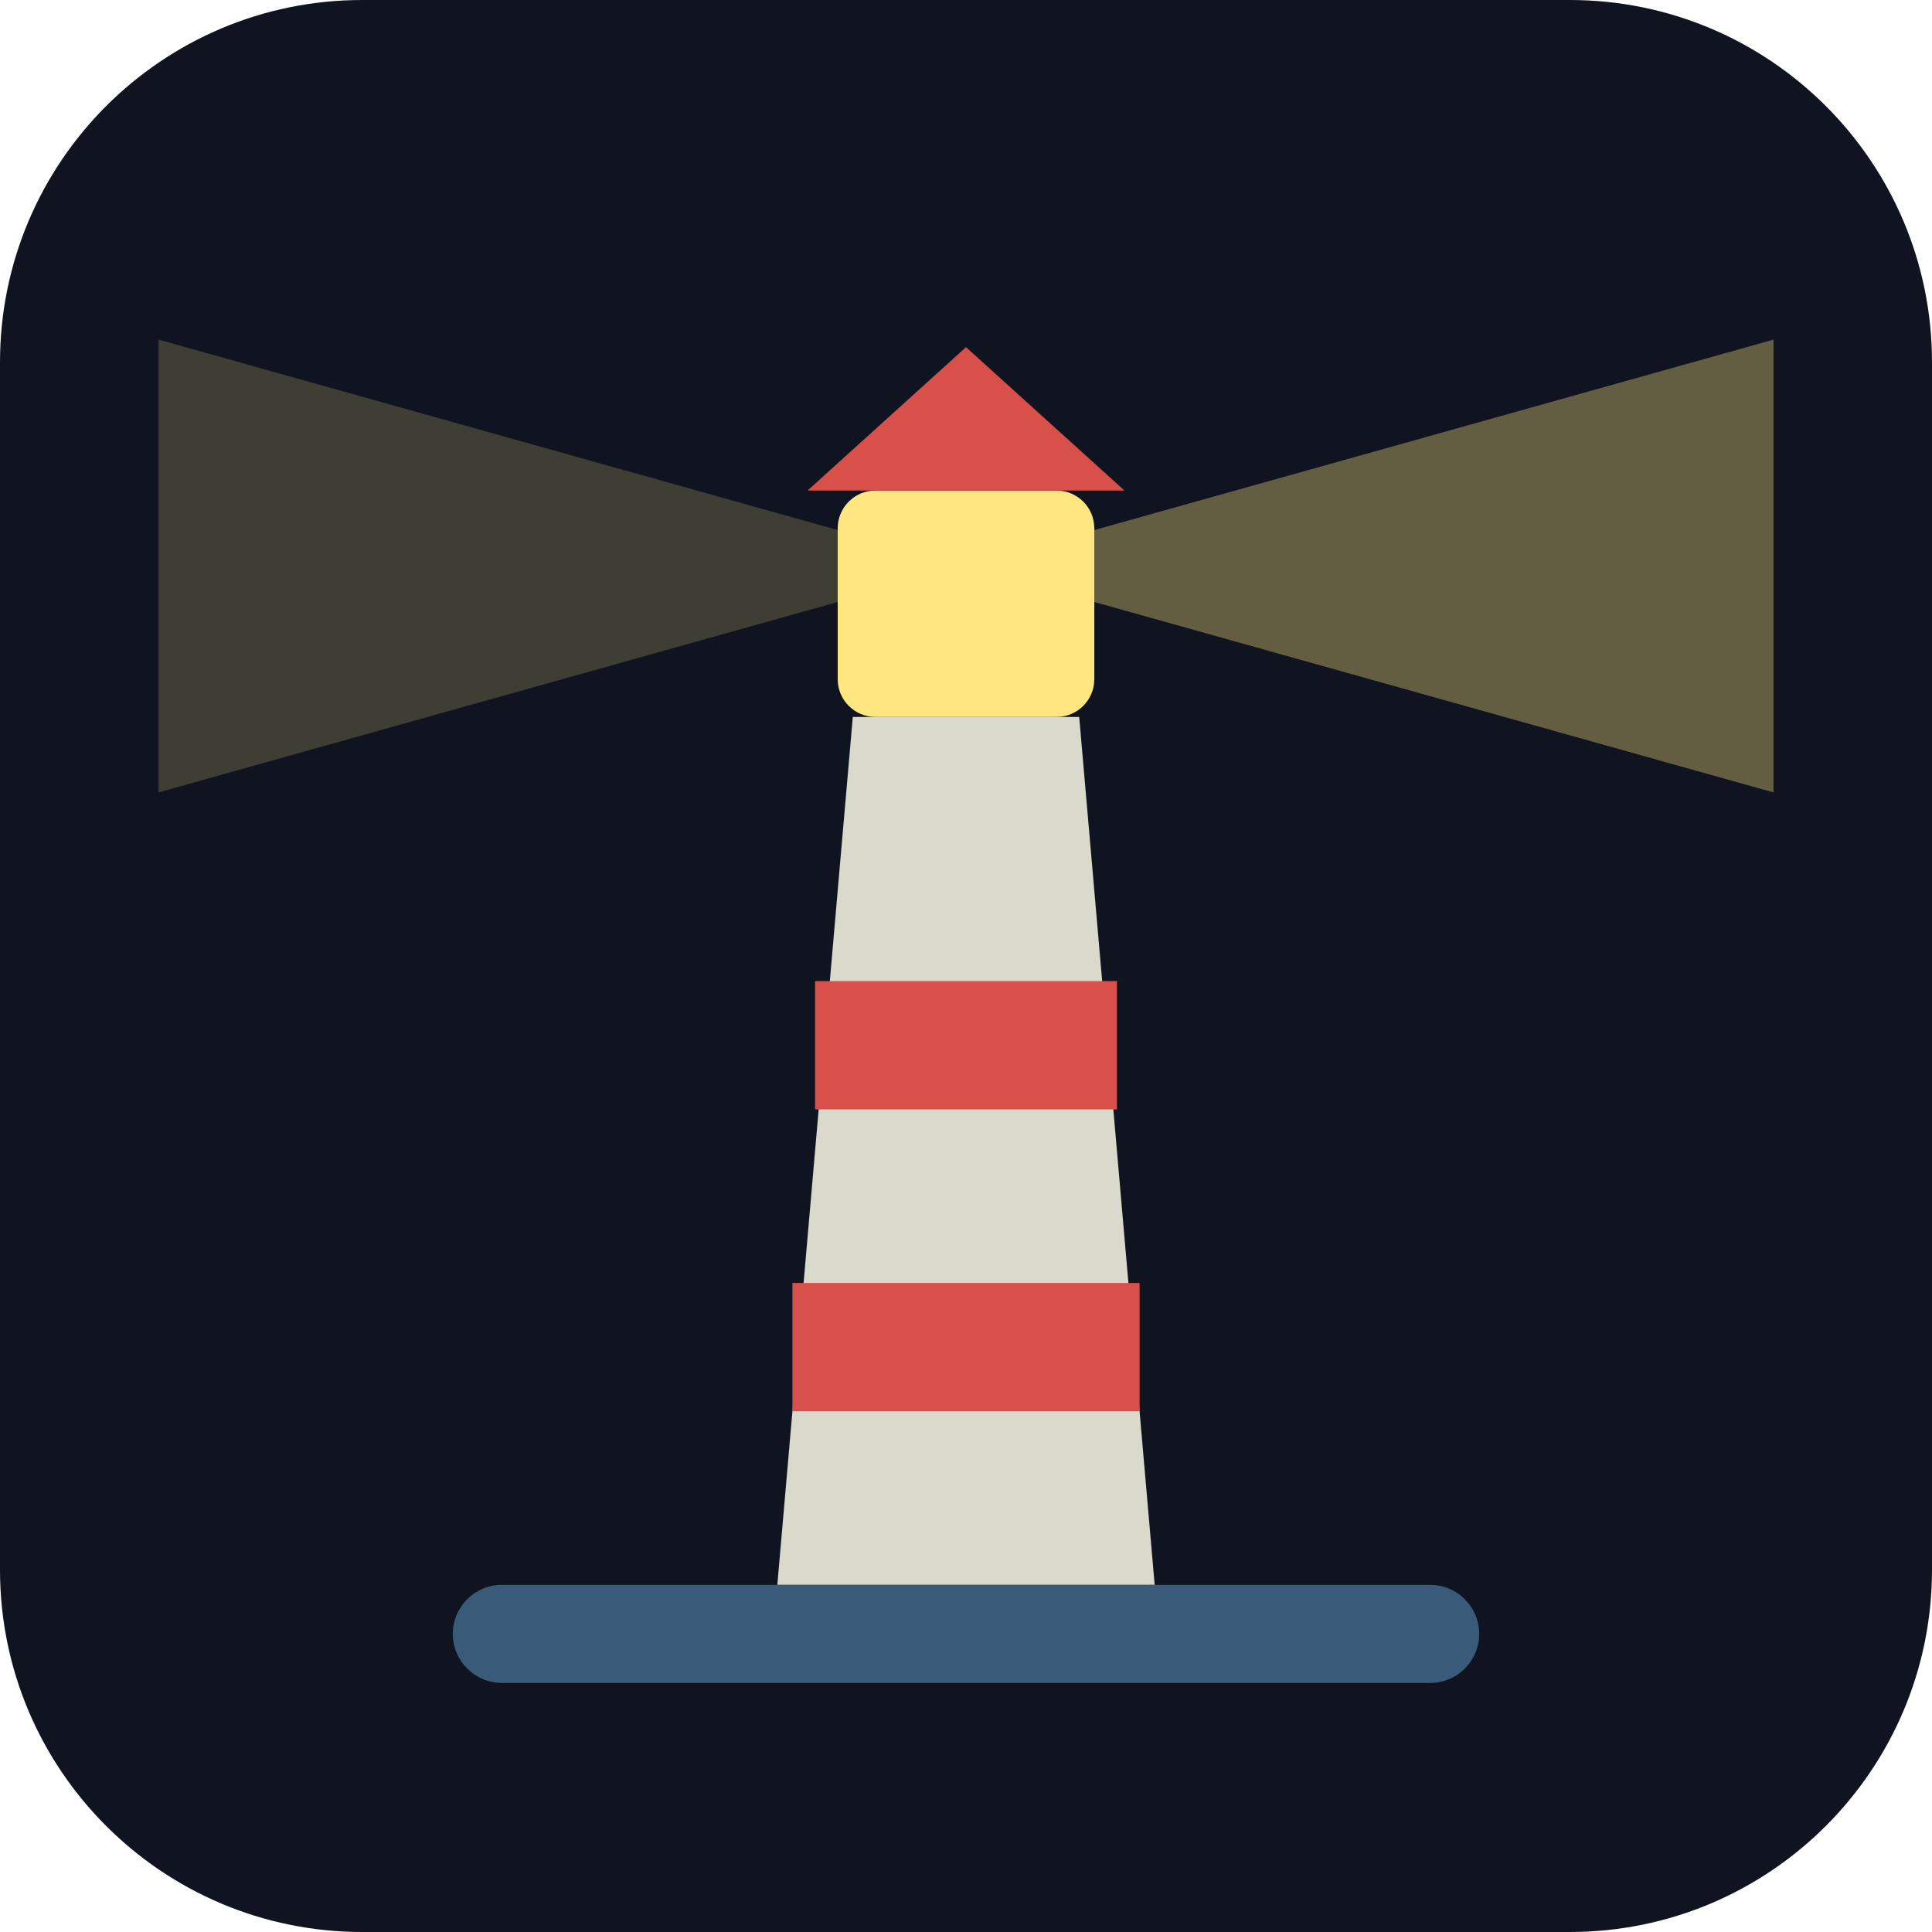
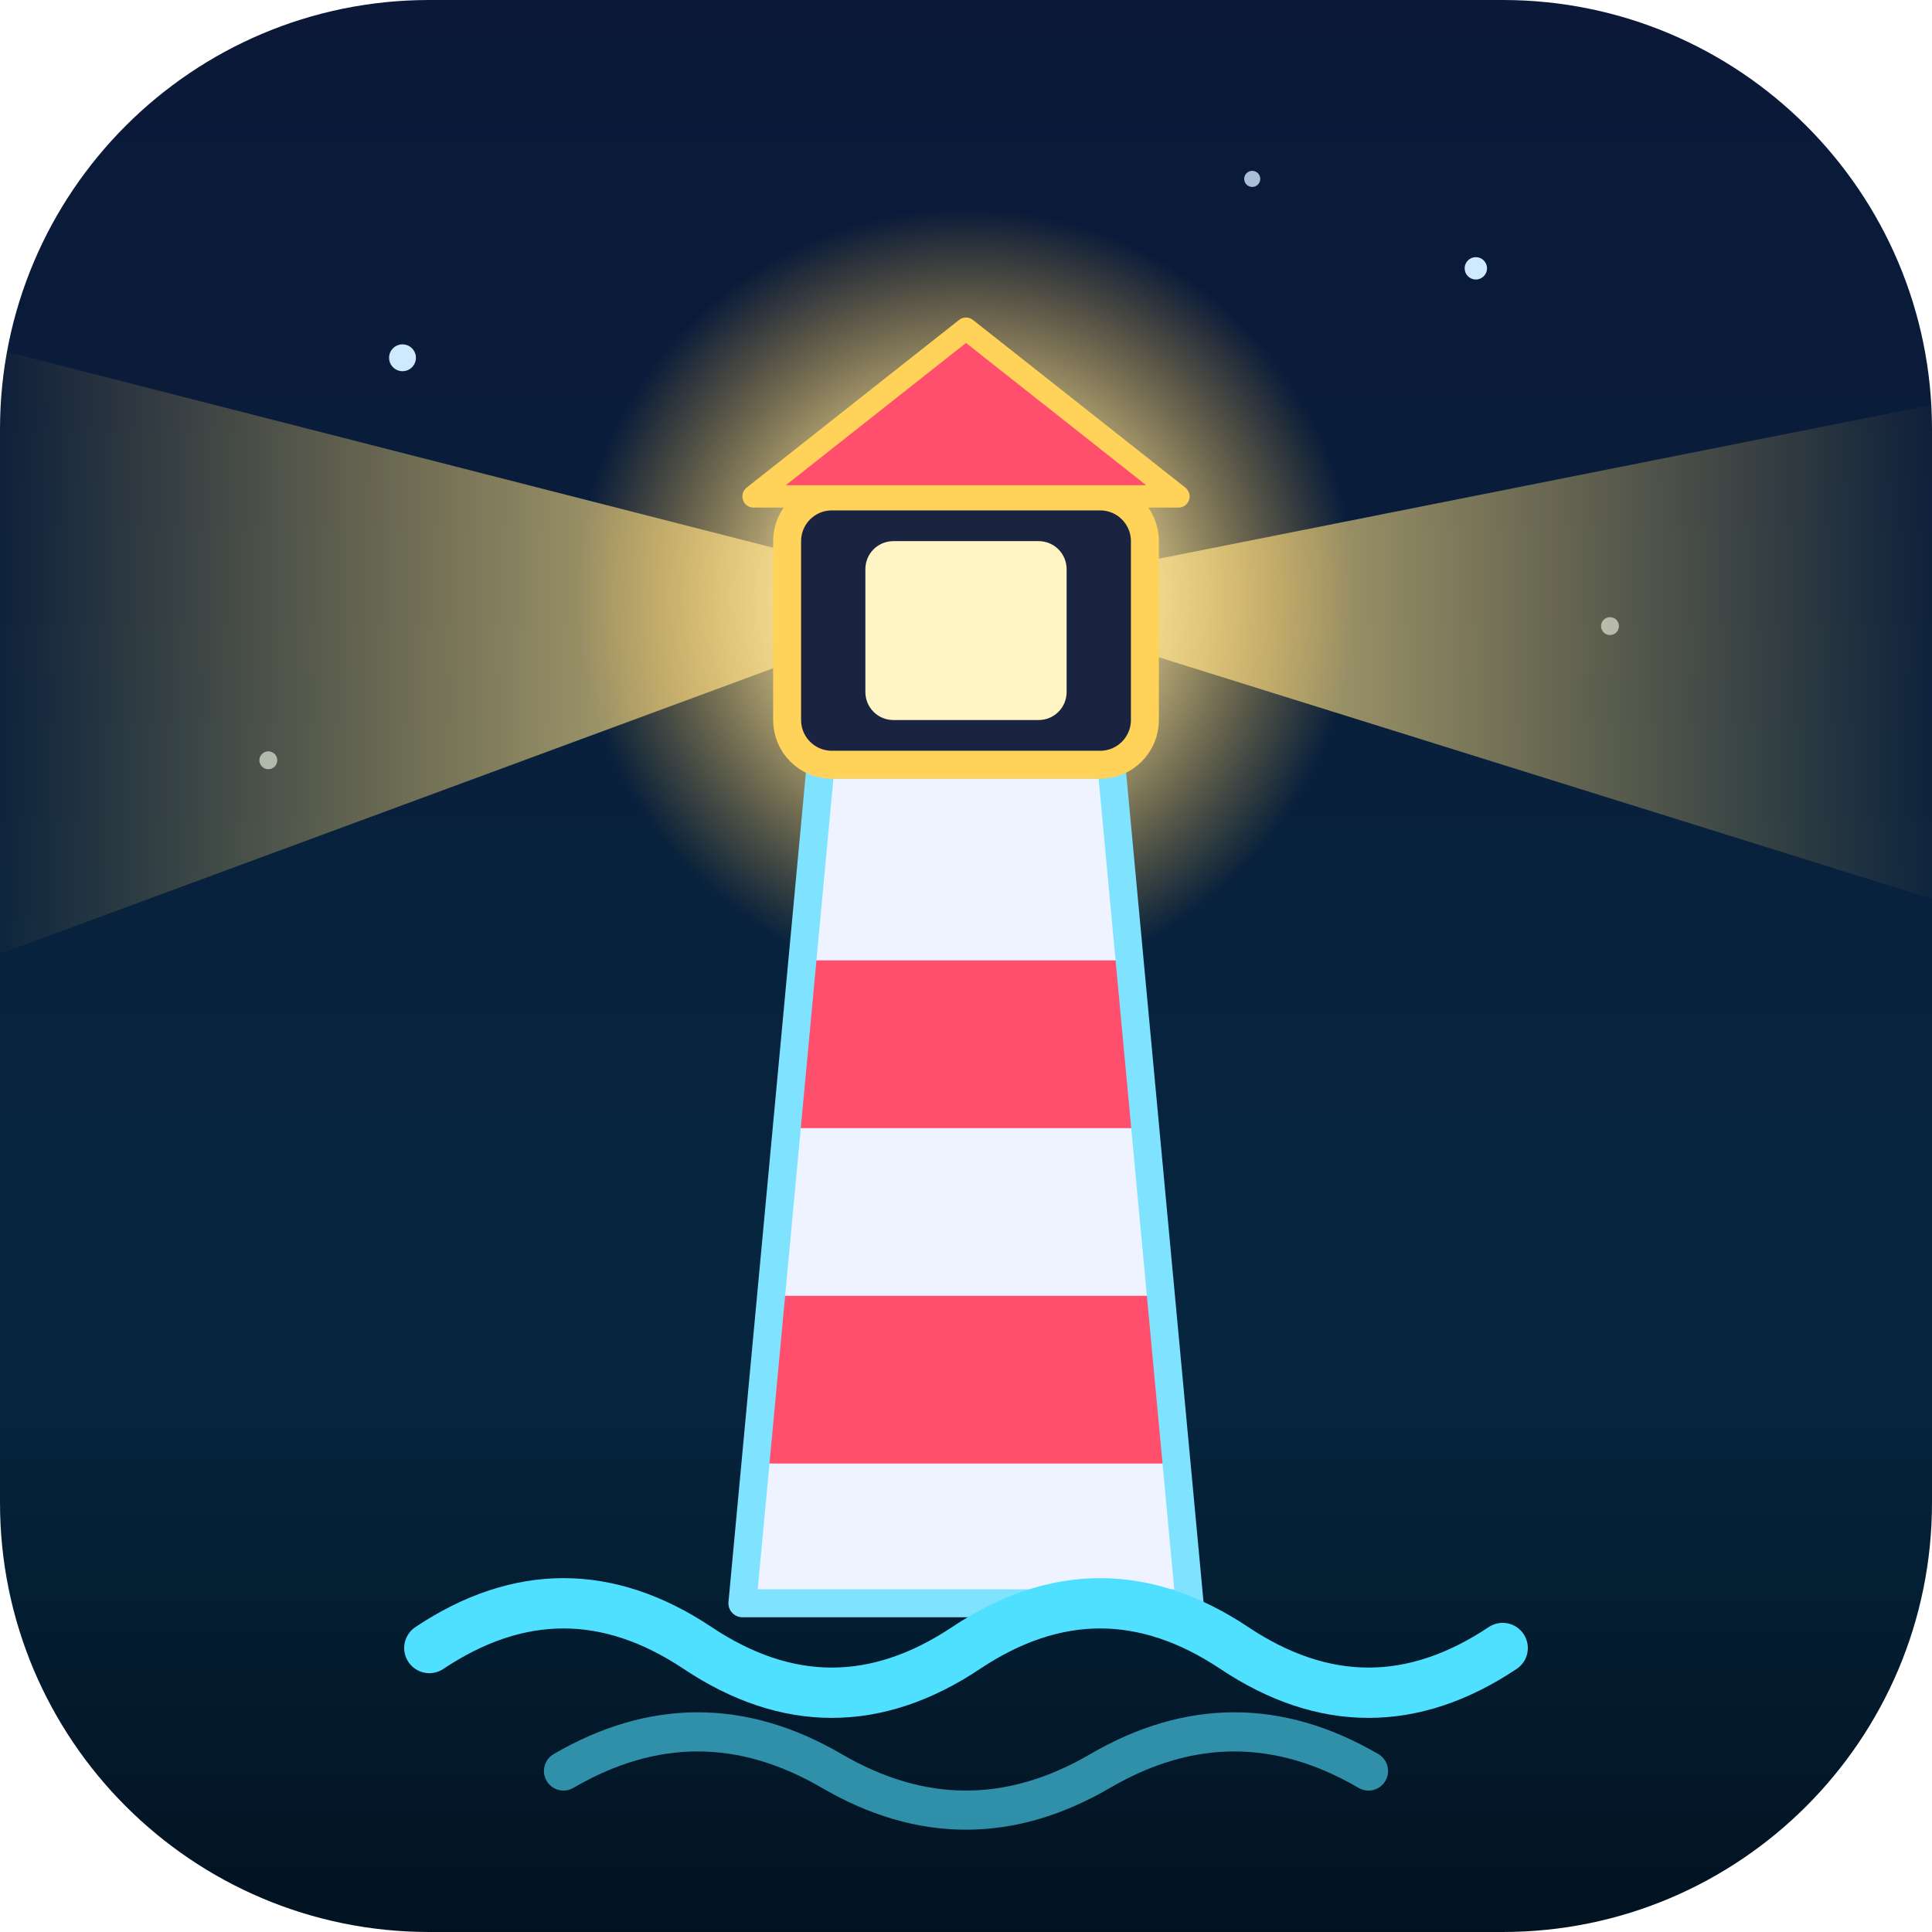
- <svg xmlns="http://www.w3.org/2000/svg" width="512" height="512" viewBox="0 0 512 512">
-   <rect width="512" height="512" rx="96" fill="#0f1420" />
-   <polygon points="256,150 470,90 470,210" fill="#ffe680" opacity="0.35" />
-   <polygon points="256,150 42,90 42,210" fill="#ffe680" opacity="0.2" />
-   <polygon points="206,420 226,190 286,190 306,420" fill="#d9d9cc" />
-   <rect x="216" y="260" width="80" height="34" fill="#d9504a" />
-   <rect x="210" y="340" width="92" height="34" fill="#d9504a" />
-   <rect x="222" y="130" width="68" height="60" rx="10" fill="#ffe680" />
-   <polygon points="214,130 256,92 298,130" fill="#d9504a" />
-   <rect x="120" y="420" width="272" height="26" rx="13" fill="#3a5a7a" />
+ <svg xmlns="http://www.w3.org/2000/svg" width="432" height="432" viewBox="0 0 432 432">
+   <clipPath id="r">
+     <rect width="432" height="432" rx="96" />
+   </clipPath>
+   <g clip-path="url(#r)">
+     <defs>
+       <linearGradient id="sky2" x1="0" y1="0" x2="0" y2="1">
+         <stop offset="0" stop-color="#0b1838" />
+         <stop offset="0.7" stop-color="#06263f" />
+         <stop offset="1" stop-color="#021220" />
+       </linearGradient>
+     </defs>
+     <rect width="432" height="432" fill="url(#sky2)" />
+     <circle cx="90" cy="80" r="3" fill="#cfe9ff" />
+     <circle cx="330" cy="60" r="2.5" fill="#cfe9ff" />
+     <circle cx="360" cy="140" r="2" fill="#cfe9ff" opacity="0.7" />
+     <circle cx="60" cy="170" r="2" fill="#cfe9ff" opacity="0.7" />
+     <circle cx="280" cy="40" r="1.8" fill="#cfe9ff" opacity="0.8" />
+     <g transform="translate(216 216) scale(1.25) translate(-216 -216)">
+       <defs>
+         <linearGradient id="beamL" x1="1" y1="0" x2="0" y2="0">
+           <stop offset="0" stop-color="#ffe9a0" stop-opacity="0.95" />
+           <stop offset="1" stop-color="#ffd25a" stop-opacity="0" />
+         </linearGradient>
+         <linearGradient id="beamR" x1="0" y1="0" x2="1" y2="0">
+           <stop offset="0" stop-color="#ffe9a0" stop-opacity="0.95" />
+           <stop offset="1" stop-color="#ffd25a" stop-opacity="0" />
+         </linearGradient>
+         <radialGradient id="lamp" cx="0.5" cy="0.5" r="0.5">
+           <stop offset="0" stop-color="#ffffff" />
+           <stop offset="0.3" stop-color="#fff0b0" />
+           <stop offset="1" stop-color="#ffc040" stop-opacity="0" />
+         </radialGradient>
+       </defs>
+       <polygon points="216,150 40,105 40,215" fill="url(#beamL)" />
+       <polygon points="216,150 392,115 392,205" fill="url(#beamR)" />
+       <circle cx="216" cy="150" r="70" fill="url(#lamp)" />
+       <polygon points="190,180 242,180 256,330 176,330" fill="#eef3ff" />
+       <polygon points="186,215 246,215 249,245 183,245" fill="#ff4f6d" />
+       <polygon points="180,275 252,275 255,305 177,305" fill="#ff4f6d" />
+       <polygon points="190,180 242,180 256,330 176,330" fill="none" stroke="#7fe3ff" stroke-width="5" stroke-linejoin="round" />
+       <rect x="184" y="132" width="64" height="48" rx="8" fill="#1a2440" stroke="#ffd25a" stroke-width="5" />
+       <rect x="198" y="140" width="36" height="32" rx="5" fill="#fff4c4" />
+       <path d="M178 132 L216 102 L254 132 Z" fill="#ff4f6d" stroke="#ffd25a" stroke-width="4" stroke-linejoin="round" />
+       <path d="M120 338 q24 -16 48 0 t48 0 t48 0 t48 0" stroke="#4fe0ff" stroke-width="9" fill="none" stroke-linecap="round" />
+       <path d="M144 360 q24 -14 48 0 t48 0 t48 0" stroke="#4fe0ff" stroke-width="7" fill="none" stroke-linecap="round" opacity="0.6" />
+     </g>
+   </g>
</svg>
